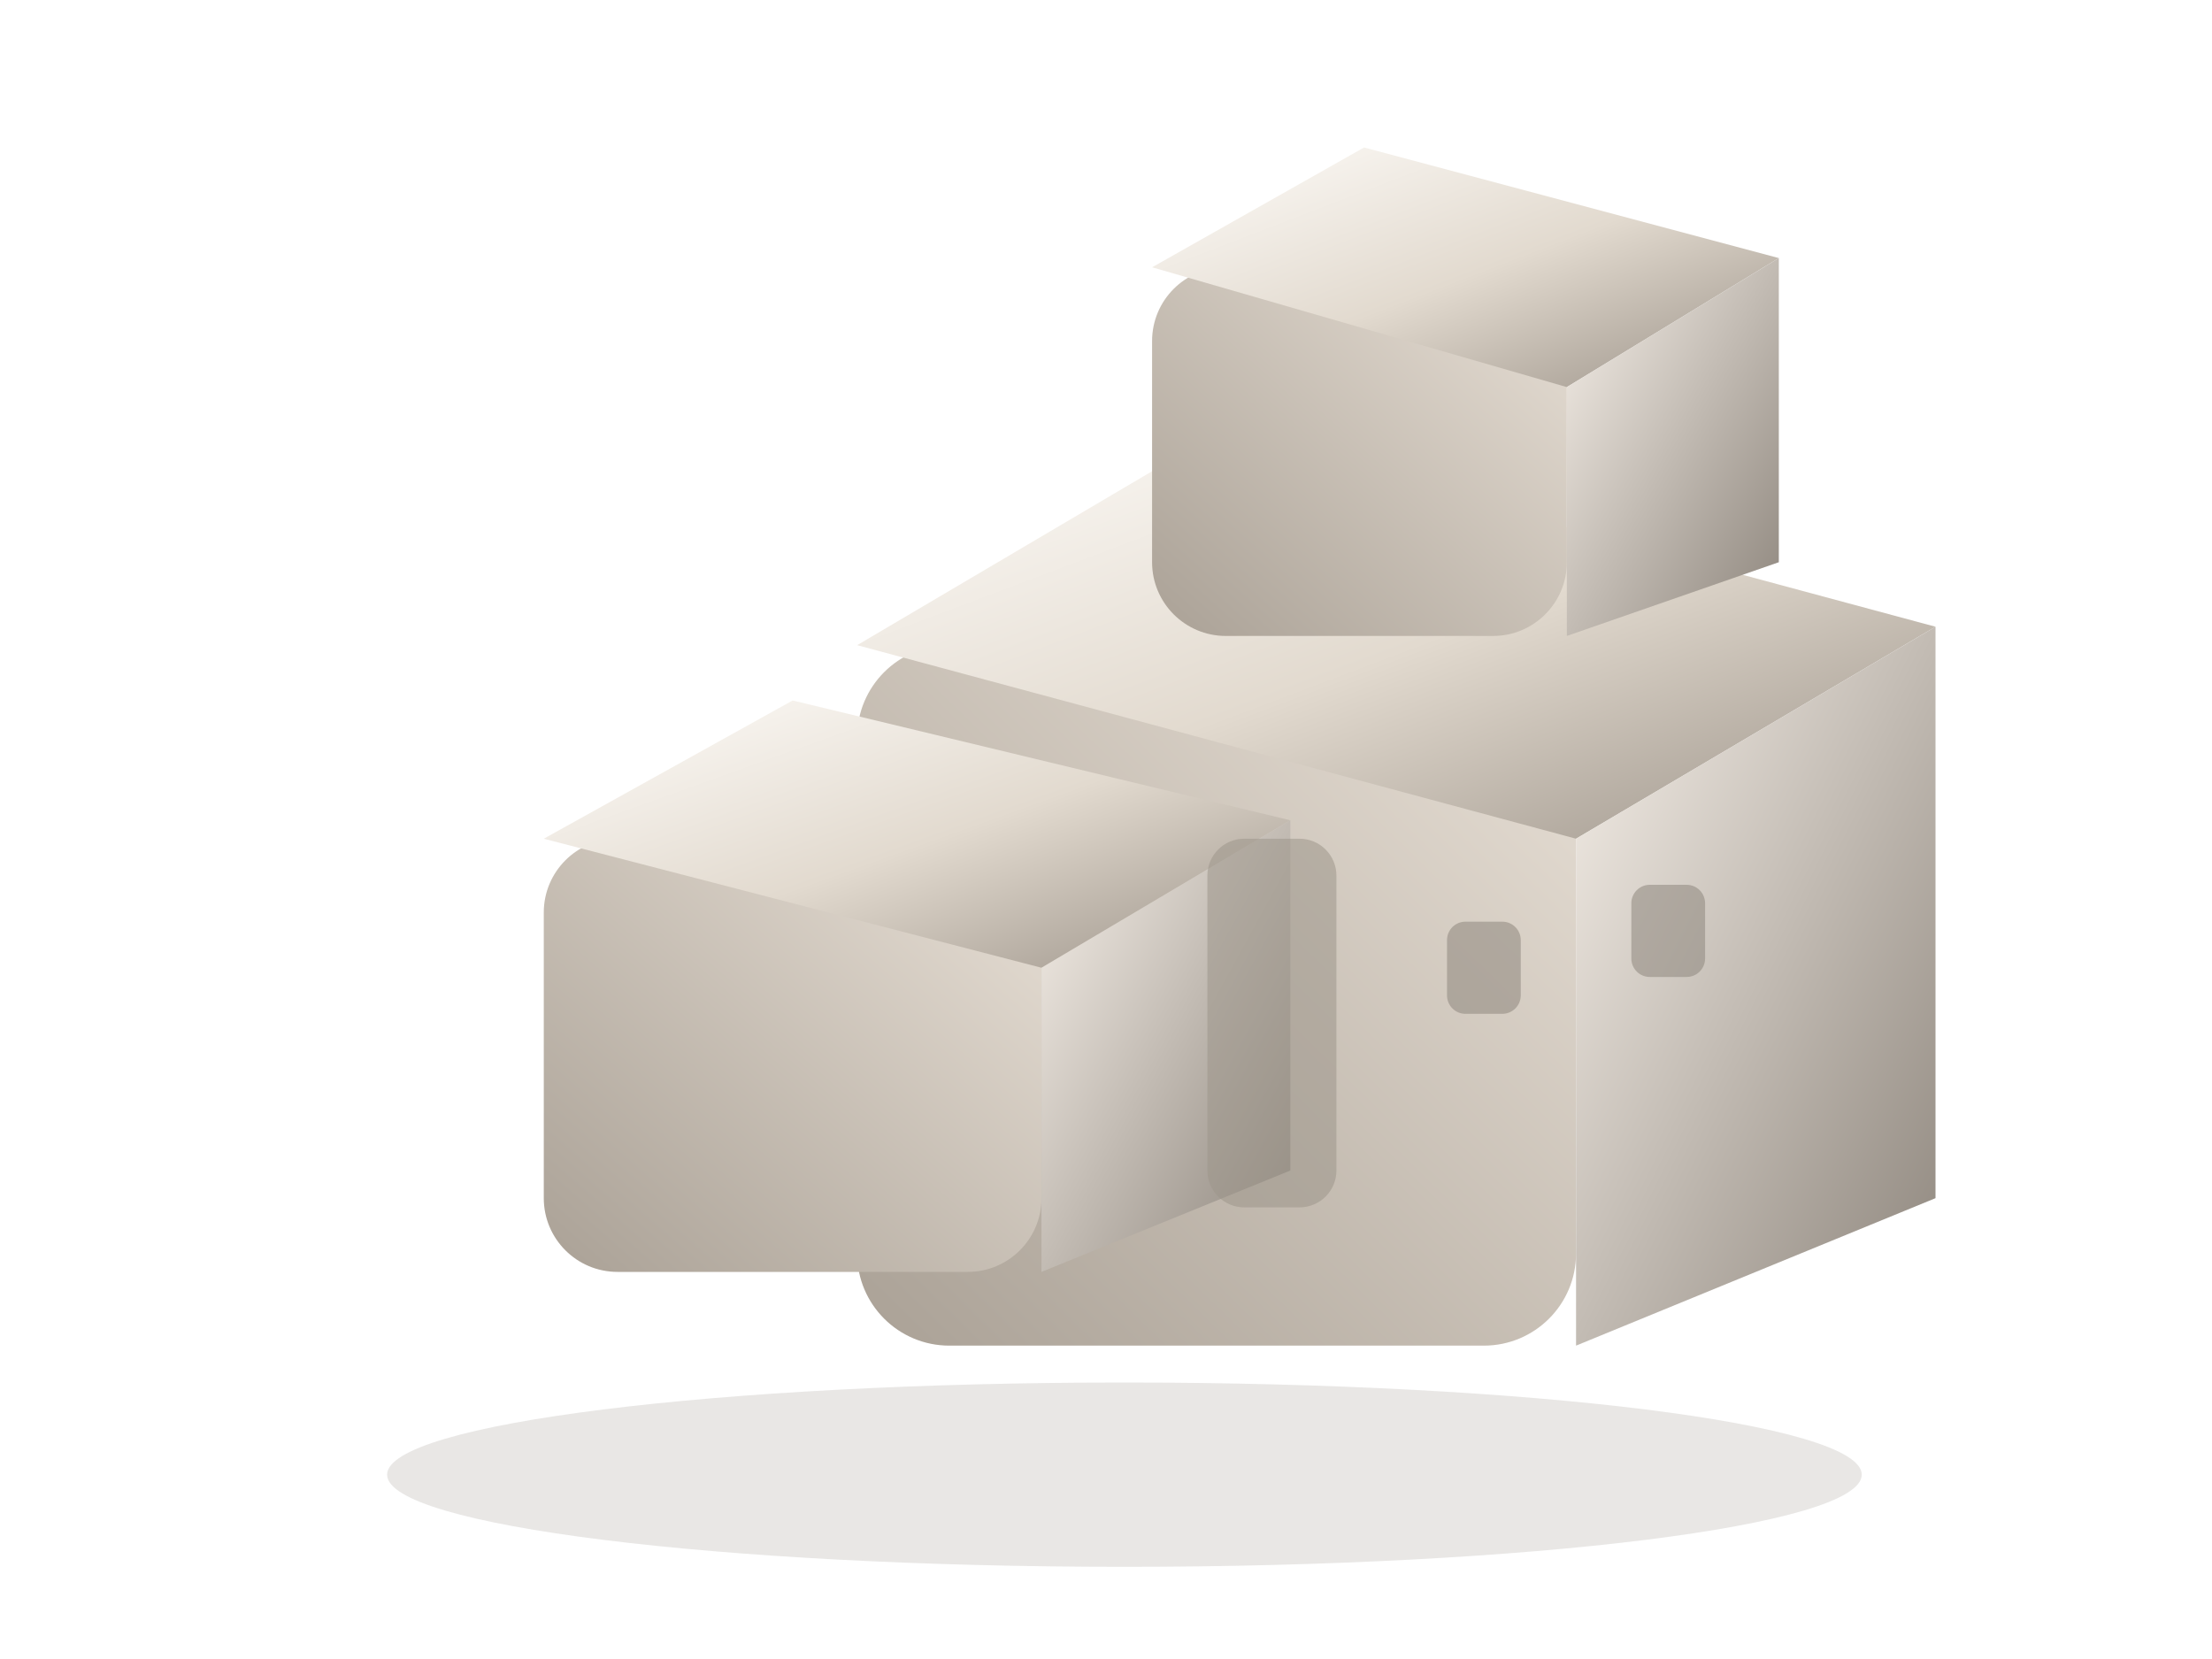
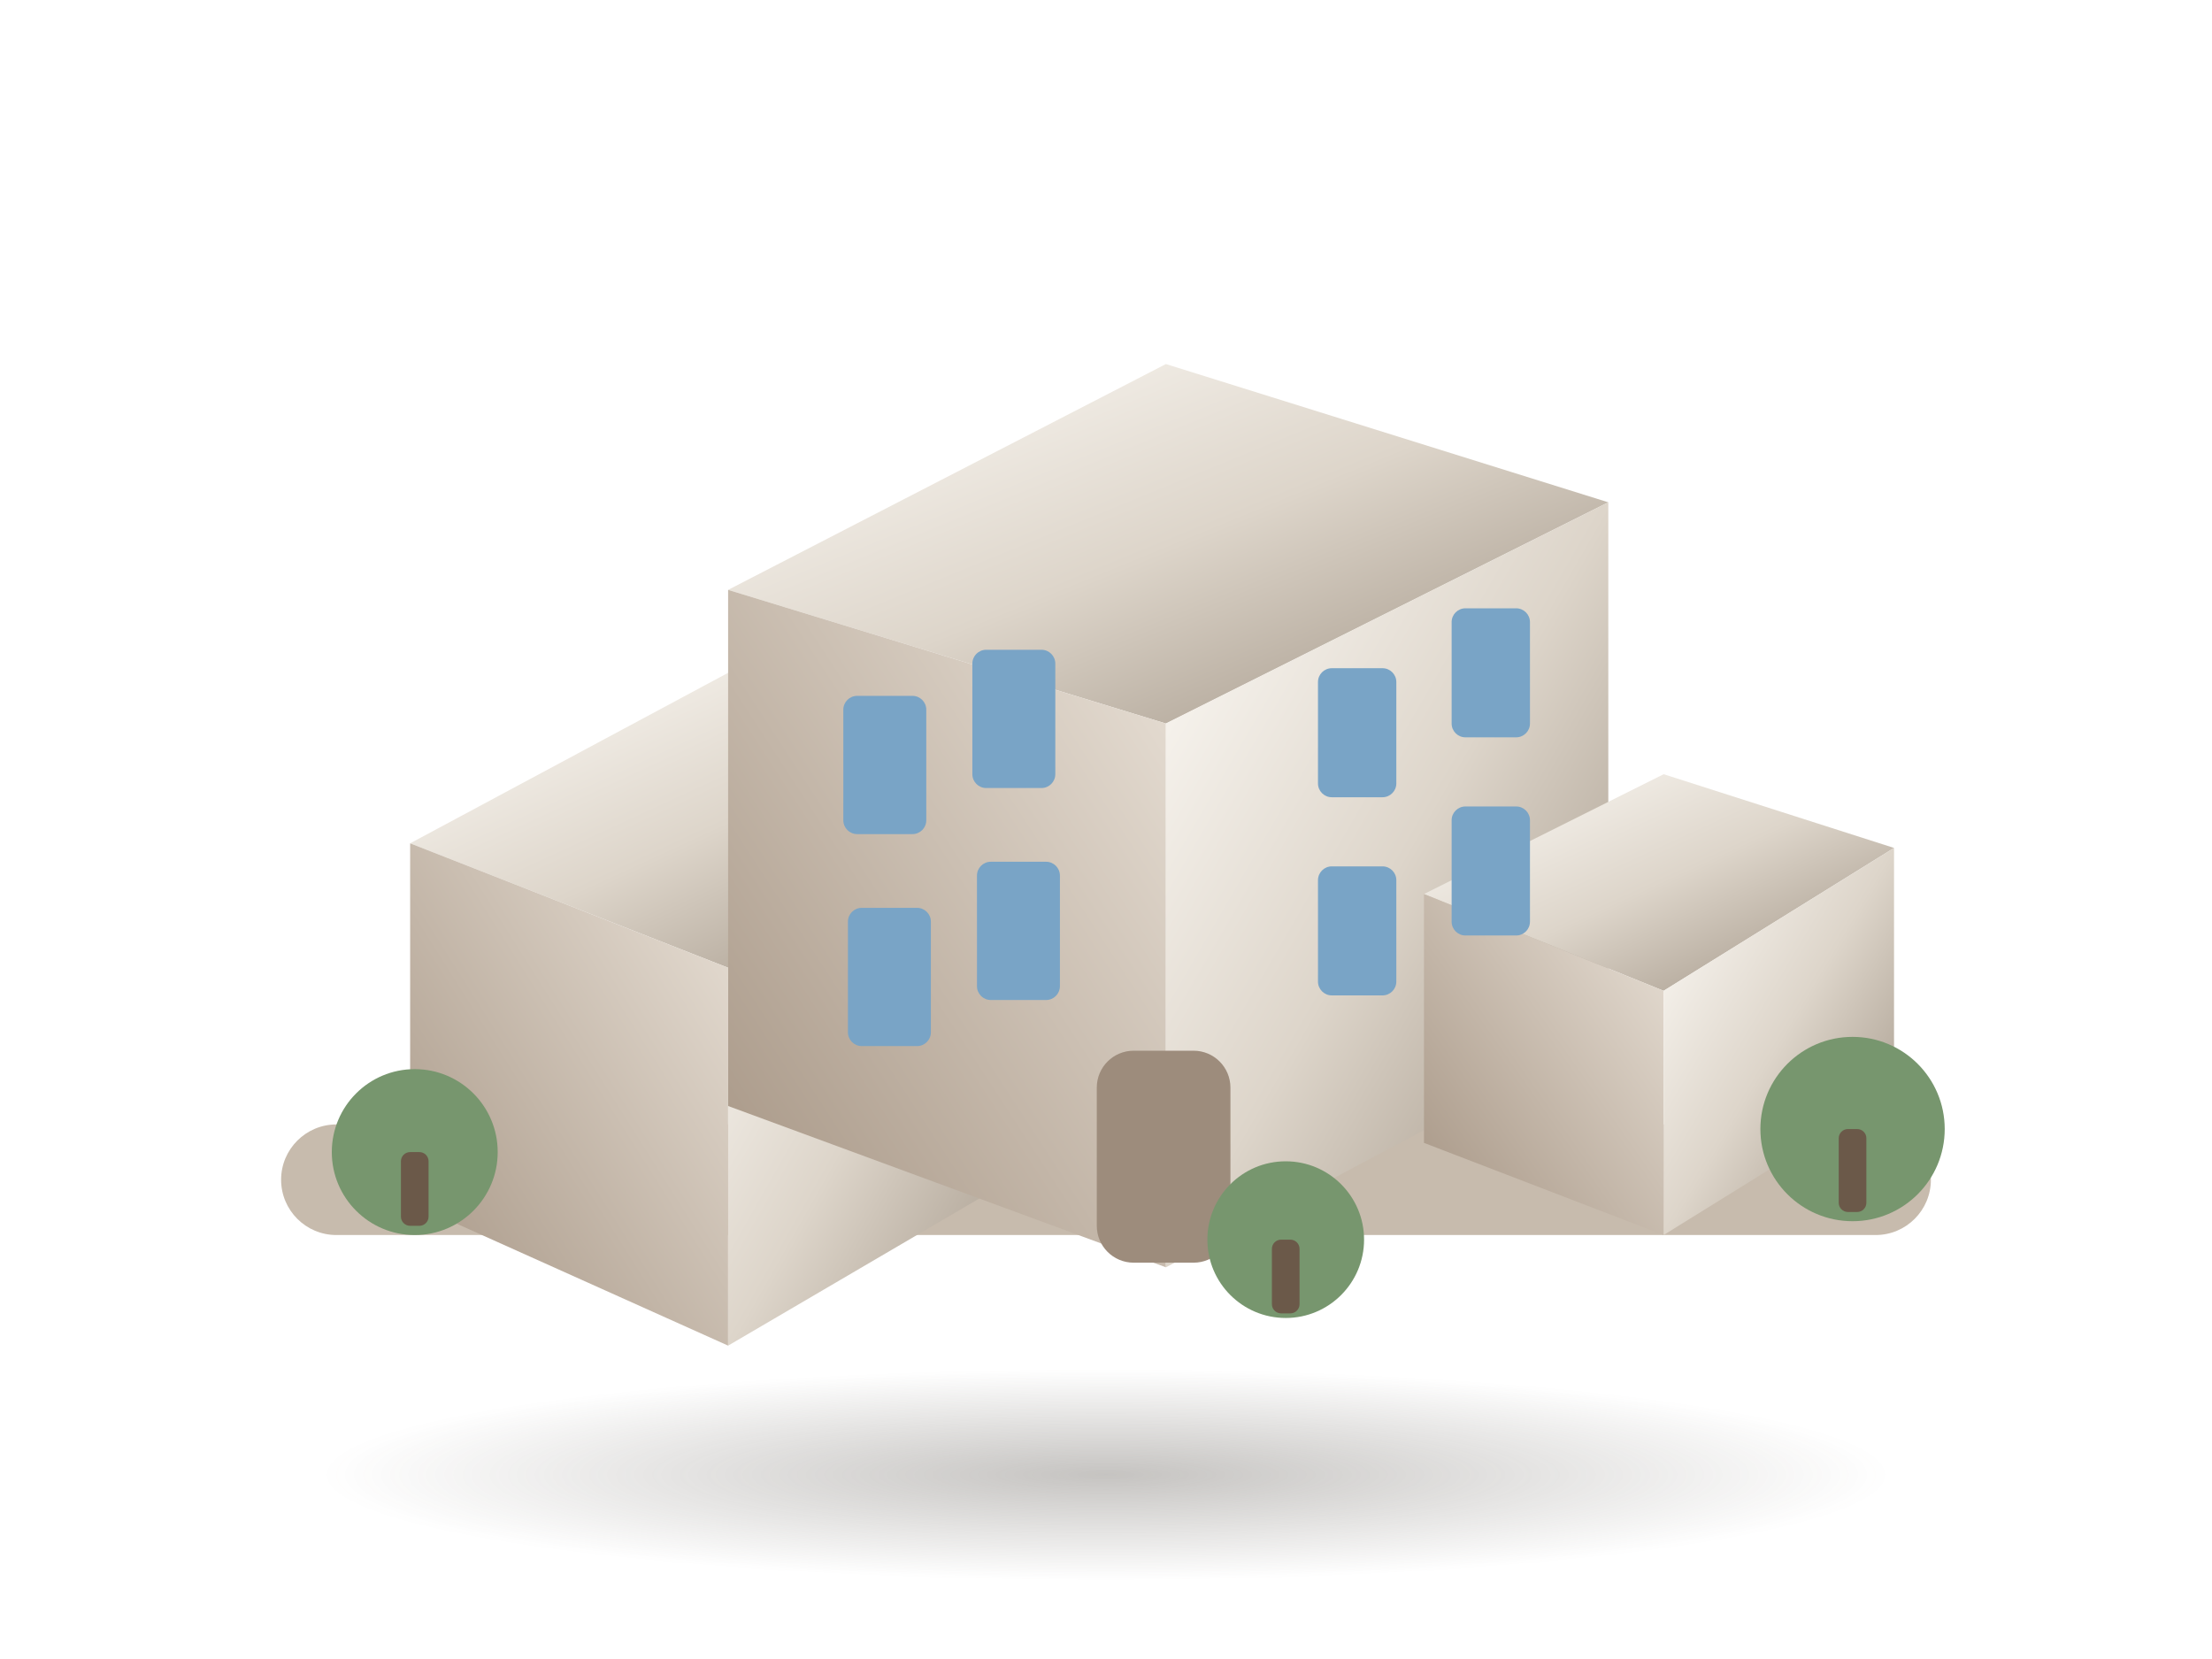
- <svg xmlns="http://www.w3.org/2000/svg" viewBox="0 0 240 180">
+ <svg xmlns="http://www.w3.org/2000/svg" viewBox="0 0 480 360">
  <defs>
-     <linearGradient id="top" x1="0" y1="0" x2="1" y2="1">
-       <stop stop-color="#fffdfa" />
-       <stop offset=".52" stop-color="#e2dacf" />
-       <stop offset="1" stop-color="#9a9187" />
+     <linearGradient id="w" x1="0" y1="0" x2="1" y2="1">
+       <stop stop-color="#fffdf9" />
+       <stop offset=".5" stop-color="#ddd5ca" />
+       <stop offset="1" stop-color="#9b8e7f" />
    </linearGradient>
-     <linearGradient id="left" x1="1" y1="0" x2="0" y2="1">
-       <stop stop-color="#e8e0d6" />
-       <stop offset="1" stop-color="#aaa196" />
+     <linearGradient id="s" x1="1" y1="0" x2="0" y2="1">
+       <stop stop-color="#e9e1d7" />
+       <stop offset="1" stop-color="#a59483" />
    </linearGradient>
-     <linearGradient id="right" x1="0" y1="0" x2="1" y2="1">
-       <stop stop-color="#f8f2eb" />
-       <stop offset="1" stop-color="#8d857c" />
-     </linearGradient>
+     <radialGradient id="sh">
+       <stop stop-color="#565049" stop-opacity=".34" />
+       <stop offset="1" stop-color="#565049" stop-opacity="0" />
+     </radialGradient>
  </defs>
-   <ellipse cx="122" cy="160" rx="80" ry="10" fill="#8f887f" opacity=".20" />
-   <g transform="translate(29 12)">
-     <rect x="64" y="58" width="78" height="76" rx="10" fill="url(#left)" />
-     <polygon points="64,58 103,35 181,56 142,79" fill="url(#top)" />
-     <polygon points="142,79 181,56 181,118 142,134" fill="url(#right)" />
-     <rect x="30" y="79" width="54" height="47" rx="8" fill="url(#left)" />
-     <polygon points="30,79 57,64 111,77 84,93" fill="url(#top)" />
-     <polygon points="84,93 111,77 111,115 84,126" fill="url(#right)" />
-     <rect x="96" y="17" width="45" height="40" rx="8" fill="url(#left)" />
-     <polygon points="96,17 119,4 164,16 141,30" fill="url(#top)" />
-     <polygon points="141,30 164,16 164,49 141,57" fill="url(#right)" />
-     <rect x="102" y="79" width="14" height="40" rx="4" fill="#9d958a" opacity=".55" />
-     <rect x="128" y="88" width="8" height="10" rx="2" fill="#8e877d" opacity=".55" />
-     <rect x="148" y="84" width="8" height="10" rx="2" fill="#8e877d" opacity=".55" />
+   <ellipse cx="240" cy="320" rx="171" ry="23" fill="url(#sh)" />
+   <rect x="61" y="244" width="358" height="24" rx="12" fill="#c7bbad" />
+   <polygon points="89 183 158 146 228 169 158 210" fill="url(#w)" />
+   <path d="m89 183 69 27v82l-69-31Z" fill="url(#s)" />
+   <path d="m158 210 70-41v82l-70 41Z" fill="url(#w)" />
+   <polygon points="158 128 253 79 349 109 253 157" fill="url(#w)" />
+   <path d="m158 128 95 29v118l-95-35Z" fill="url(#s)" />
+   <path d="m253 157 96-48v115l-96 51Z" fill="url(#w)" />
+   <polygon points="309 194 361 168 411 184 361 215" fill="url(#w)" />
+   <path d="m309 194 52 21v53l-52-20Z" fill="url(#s)" />
+   <path d="m361 215 50-31v53l-50 31Z" fill="url(#w)" />
+   <g fill="#79a4c6">
+     <rect x="183" y="151" width="18" height="30" rx="3" />
+     <rect x="211" y="141" width="18" height="30" rx="3" />
+     <rect x="184" y="197" width="18" height="30" rx="3" />
+     <rect x="212" y="187" width="18" height="30" rx="3" />
+     <rect x="286" y="145" width="17" height="28" rx="3" />
+     <rect x="315" y="132" width="17" height="28" rx="3" />
+     <rect x="286" y="188" width="17" height="28" rx="3" />
+     <rect x="315" y="175" width="17" height="28" rx="3" />
+   </g>
+   <rect x="238" y="228" width="29" height="46" rx="8" fill="#9d8c7c" />
+   <g>
+     <circle cx="90" cy="250" r="18" fill="#77966e" />
+     <circle cx="402" cy="245" r="20" fill="#77966e" />
+     <circle cx="279" cy="269" r="17" fill="#77966e" />
+     <rect x="87" y="250" width="6" height="16" rx="2" fill="#6b5949" />
+     <rect x="399" y="245" width="6" height="18" rx="2" fill="#6b5949" />
+     <rect x="276" y="269" width="6" height="16" rx="2" fill="#6b5949" />
  </g>
</svg>
